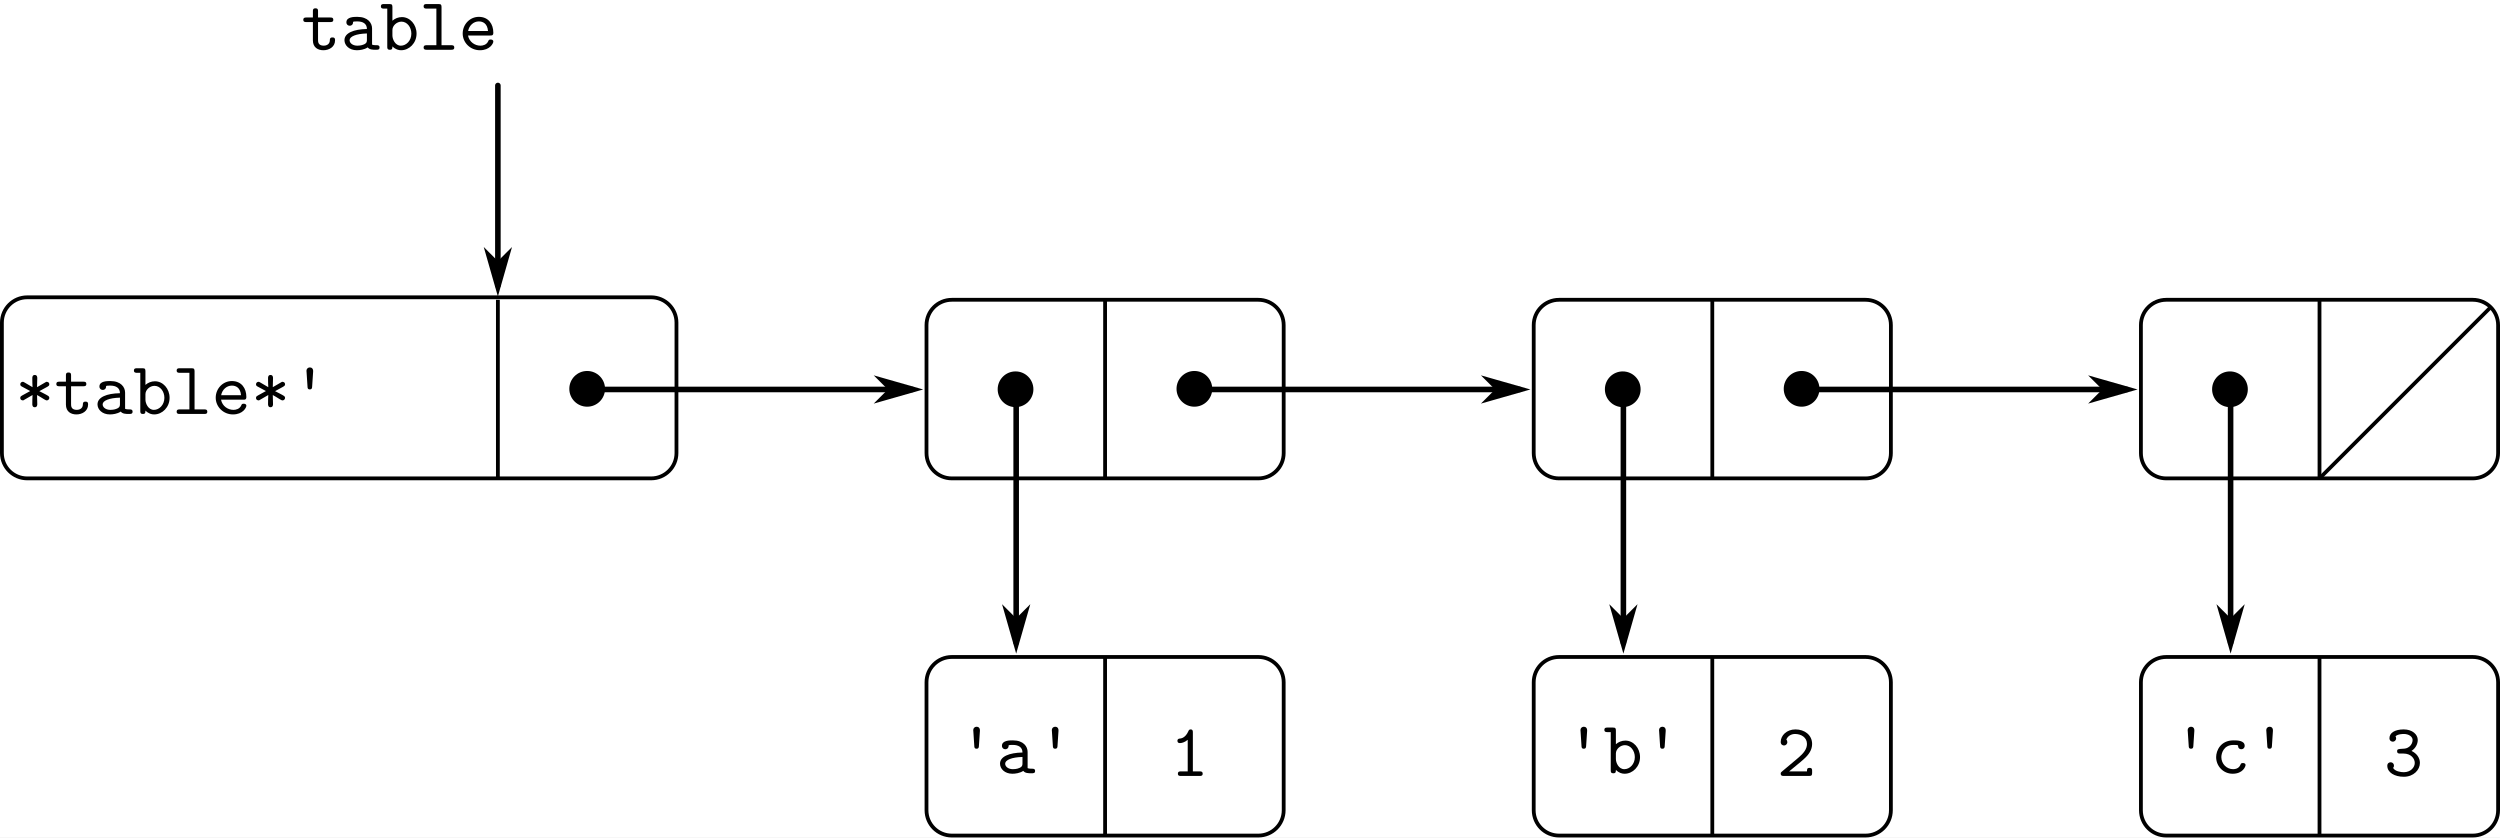
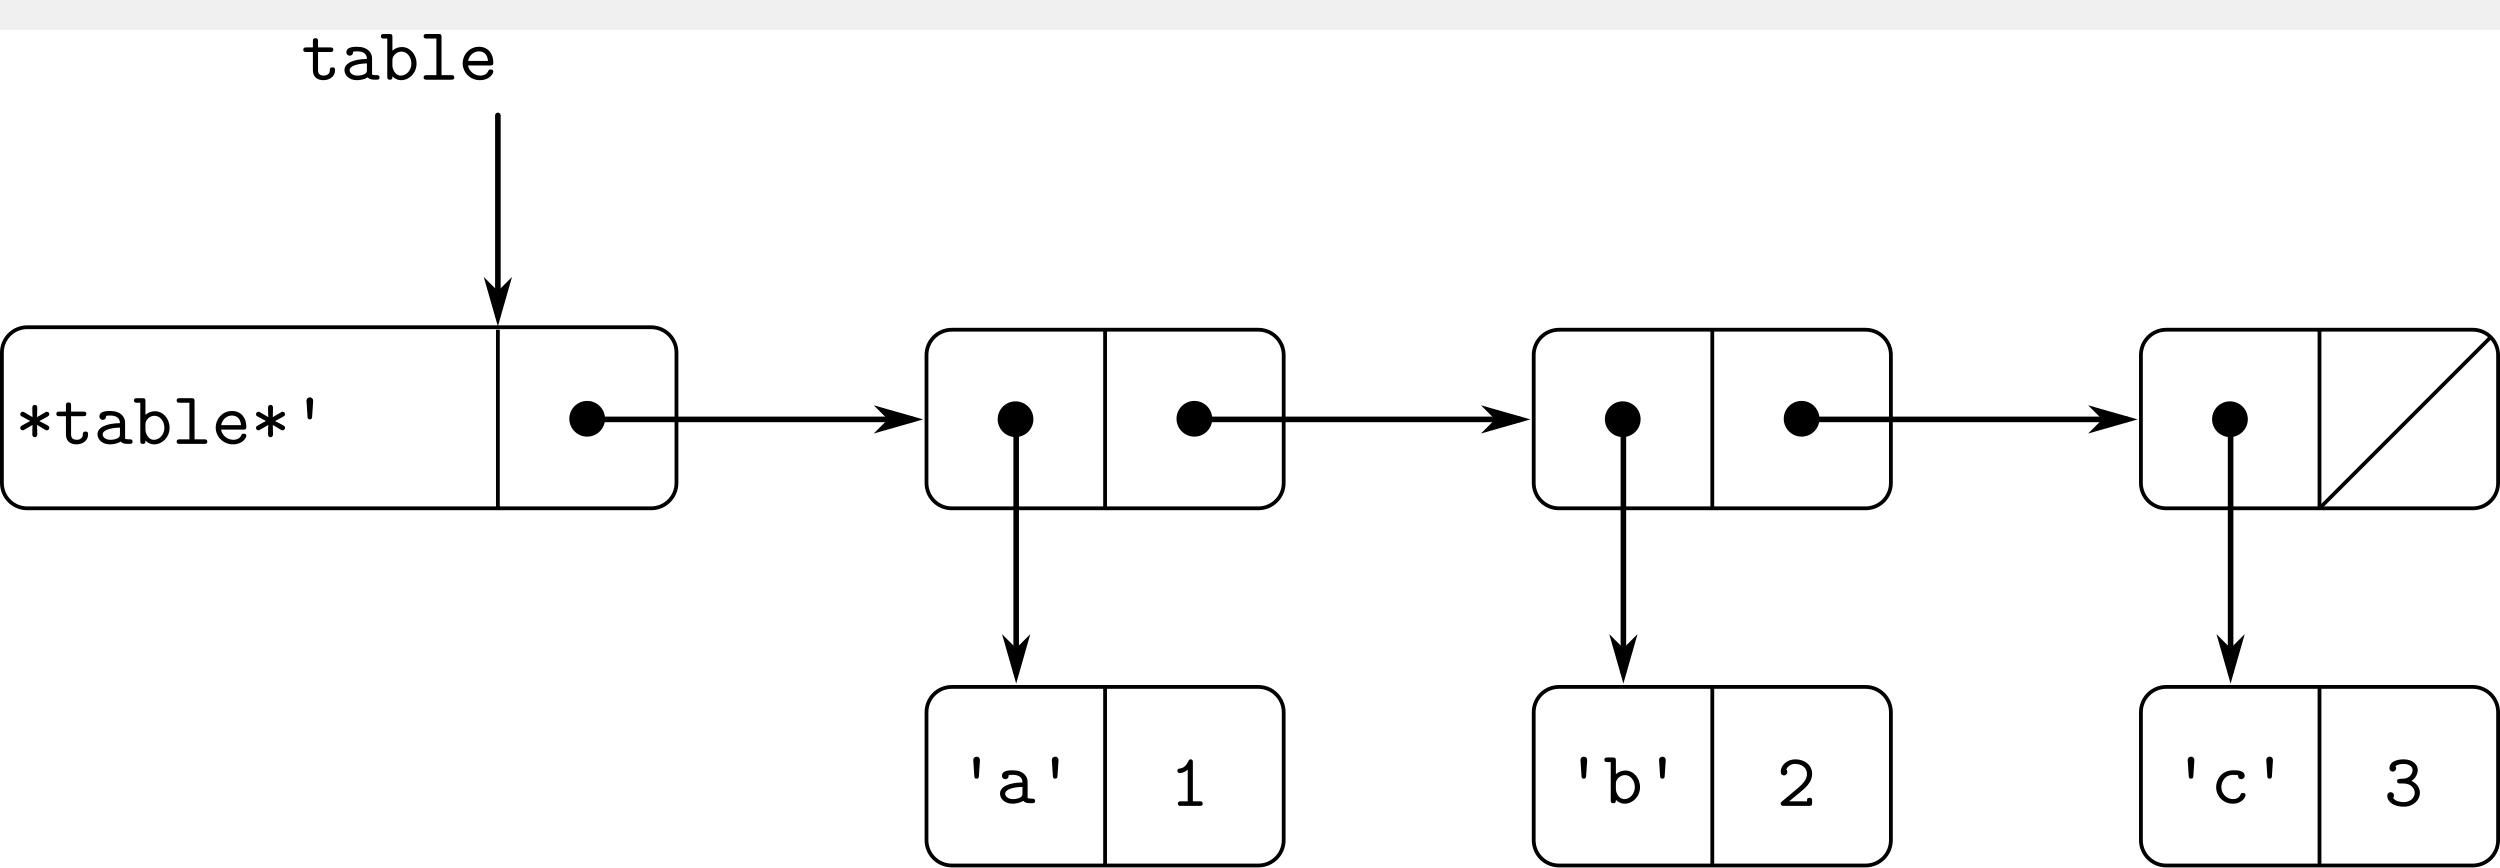
- <svg xmlns="http://www.w3.org/2000/svg" preserveAspectRatio="xMinYMin meet" viewBox="0 0 668.106 223.807" id="svg6534" version="1.1" width="668.106" height="223.807">
+ <svg xmlns="http://www.w3.org/2000/svg" preserveAspectRatio="xMinYMin meet" viewBox="0 -8 668.106 231.807" id="svg6534" version="1.1" width="668.106" height="231.807">
  <defs id="defs6536">
    <marker refX="0" refY="0" orient="auto" id="Arrow1Mstart" style="overflow:visible">
      <path d="M 0,0 5,-5 -12.5,0 5,5 Z" transform="matrix(0.4,0,0,0.4,4,0)" id="path4565" style="fill:#000000;fill-rule:evenodd;stroke:#000000;stroke-width:1pt;marker-start:none" />
    </marker>
    <marker refX="0" refY="0" orient="auto" id="marker7077" style="overflow:visible">
      <path d="M 0,0 5,-5 -12.5,0 5,5 Z" transform="matrix(0.4,0,0,0.4,4,0)" id="path7079" style="fill:#000000;fill-rule:evenodd;stroke:#000000;stroke-width:1pt;marker-start:none" />
    </marker>
    <marker refX="0" refY="0" orient="auto" id="marker7081" style="overflow:visible">
      <path d="M 0,0 5,-5 -12.5,0 5,5 Z" transform="matrix(0.4,0,0,0.4,4,0)" id="path7083" style="fill:#000000;fill-rule:evenodd;stroke:#000000;stroke-width:1pt;marker-start:none" />
    </marker>
    <marker refX="0" refY="0" orient="auto" id="Arrow1Mstart-8" style="overflow:visible">
      <path d="M 0,0 5,-5 -12.5,0 5,5 Z" transform="matrix(0.4,0,0,0.4,4,0)" id="path4565-5" style="fill:#000000;fill-rule:evenodd;stroke:#000000;stroke-width:1pt;marker-start:none" />
    </marker>
    <marker refX="0" refY="0" orient="auto" id="marker7171" style="overflow:visible">
      <path d="M 0,0 5,-5 -12.5,0 5,5 Z" transform="matrix(0.4,0,0,0.4,4,0)" id="path7173" style="fill:#000000;fill-rule:evenodd;stroke:#000000;stroke-width:1pt;marker-start:none" />
    </marker>
    <marker refX="0" refY="0" orient="auto" id="Arrow1Mstart-84" style="overflow:visible">
      <path d="M 0,0 5,-5 -12.5,0 5,5 Z" transform="matrix(0.4,0,0,0.4,4,0)" id="path4565-7" style="fill:#000000;fill-rule:evenodd;stroke:#000000;stroke-width:1pt;marker-start:none" />
    </marker>
    <marker refX="0" refY="0" orient="auto" id="marker7267" style="overflow:visible">
      <path d="M 0,0 5,-5 -12.5,0 5,5 Z" transform="matrix(0.4,0,0,0.4,4,0)" id="path7269" style="fill:#000000;fill-rule:evenodd;stroke:#000000;stroke-width:1pt;marker-start:none" />
    </marker>
    <marker refX="0" refY="0" orient="auto" id="Arrow1Mstart-5" style="overflow:visible">
      <path d="M 0,0 5,-5 -12.5,0 5,5 Z" transform="matrix(0.4,0,0,0.4,4,0)" id="path4565-0" style="fill:#000000;fill-rule:evenodd;stroke:#000000;stroke-width:1pt;marker-start:none" />
    </marker>
    <marker refX="0" refY="0" orient="auto" id="Arrow1Mstart-9" style="overflow:visible">
      <path d="M 0,0 5,-5 -12.5,0 5,5 Z" transform="matrix(0.4,0,0,0.4,4,0)" id="path4565-03" style="fill:#000000;fill-rule:evenodd;stroke:#000000;stroke-width:1pt;marker-start:none" />
    </marker>
    <marker refX="0" refY="0" orient="auto" id="marker3084" style="overflow:visible">
      <path d="M 0,0 5,-5 -12.5,0 5,5 Z" transform="matrix(0.4,0,0,0.4,4,0)" id="path3086" style="fill:#000000;fill-rule:evenodd;stroke:#000000;stroke-width:1pt;marker-start:none" />
    </marker>
    <marker refX="0" refY="0" orient="auto" id="Arrow1Mstart-3" style="overflow:visible">
      <path d="M 0,0 5,-5 -12.5,0 5,5 Z" transform="matrix(0.4,0,0,0.4,4,0)" id="path4565-9" style="fill:#000000;fill-rule:evenodd;stroke:#000000;stroke-width:1pt;marker-start:none" />
    </marker>
    <marker refX="0" refY="0" orient="auto" id="marker3241" style="overflow:visible">
      <path d="M 0,0 5,-5 -12.5,0 5,5 Z" transform="matrix(0.4,0,0,0.4,4,0)" id="path3243" style="fill:#000000;fill-rule:evenodd;stroke:#000000;stroke-width:1pt;marker-start:none" />
    </marker>
    <marker refX="0" refY="0" orient="auto" id="marker3245" style="overflow:visible">
      <path d="M 0,0 5,-5 -12.5,0 5,5 Z" transform="matrix(0.4,0,0,0.4,4,0)" id="path3247" style="fill:#000000;fill-rule:evenodd;stroke:#000000;stroke-width:1pt;marker-start:none" />
    </marker>
    <marker refX="0" refY="0" orient="auto" id="marker3249" style="overflow:visible">
      <path d="M 0,0 5,-5 -12.5,0 5,5 Z" transform="matrix(0.4,0,0,0.4,4,0)" id="path3251" style="fill:#000000;fill-rule:evenodd;stroke:#000000;stroke-width:1pt;marker-start:none" />
    </marker>
    <marker refX="0" refY="0" orient="auto" id="marker3253" style="overflow:visible">
      <path d="M 0,0 5,-5 -12.5,0 5,5 Z" transform="matrix(0.4,0,0,0.4,4,0)" id="path3255" style="fill:#000000;fill-rule:evenodd;stroke:#000000;stroke-width:1pt;marker-start:none" />
    </marker>
    <marker refX="0" refY="0" orient="auto" id="marker3257" style="overflow:visible">
      <path d="M 0,0 5,-5 -12.5,0 5,5 Z" transform="matrix(0.4,0,0,0.4,4,0)" id="path3259" style="fill:#000000;fill-rule:evenodd;stroke:#000000;stroke-width:1pt;marker-start:none" />
    </marker>
    <marker refX="0" refY="0" orient="auto" id="Arrow1Mstart-4" style="overflow:visible">
      <path d="M 0,0 5,-5 -12.5,0 5,5 Z" transform="matrix(0.4,0,0,0.4,4,0)" id="path4565-1" style="fill:#000000;fill-rule:evenodd;stroke:#000000;stroke-width:1pt;marker-start:none" />
    </marker>
    <marker refX="0" refY="0" orient="auto" id="Arrow1Mstart-1" style="overflow:visible">
      <path d="M 0,0 5,-5 -12.5,0 5,5 Z" transform="matrix(0.4,0,0,0.4,4,0)" id="path4565-3" style="fill:#000000;fill-rule:evenodd;stroke:#000000;stroke-width:1pt;marker-start:none" />
    </marker>
    <marker refX="0" refY="0" orient="auto" id="Arrow1Mstart-82" style="overflow:visible">
      <path d="M 0,0 5,-5 -12.5,0 5,5 Z" transform="matrix(0.4,0,0,0.4,4,0)" id="path4565-90" style="fill:#000000;fill-rule:evenodd;stroke:#000000;stroke-width:1pt;marker-start:none" />
    </marker>
    <marker refX="0" refY="0" orient="auto" id="Arrow1Mstart-93" style="overflow:visible">
      <path d="M 0,0 5,-5 -12.5,0 5,5 Z" transform="matrix(0.4,0,0,0.4,4,0)" id="path4565-54" style="fill:#000000;fill-rule:evenodd;stroke:#000000;stroke-width:1pt;marker-start:none" />
    </marker>
  </defs>
  <rect width="100%" height="100%" fill="white" />
  <g transform="translate(0.5402342,-77.45758)" id="layer2" style="display:inline">
    <rect width="180.274" height="48.392" rx="6.764" ry="6.764" x="-0.033" y="156.91" id="rect3794-7-1-0-5-6" style="fill:none;fill-opacity:1;stroke:#000000;stroke-width:1.015;stroke-linecap:round;stroke-linejoin:round;stroke-miterlimit:4;stroke-dasharray:none;stroke-dashoffset:0;stroke-opacity:1" />
    <rect width="95.454" height="47.727" rx="6.764" ry="6.764" x="247.059" y="157.576" id="rect3794-7-1-0-5" style="fill:none;fill-opacity:1;stroke:#000000;stroke-width:1.015;stroke-linecap:round;stroke-linejoin:round;stroke-miterlimit:4;stroke-dasharray:none;stroke-dashoffset:0;stroke-opacity:1" />
    <rect width="95.454" height="47.727" rx="6.764" ry="6.764" x="409.332" y="157.576" id="rect3794-7-1-0-5-5" style="fill:none;fill-opacity:1;stroke:#000000;stroke-width:1.015;stroke-linecap:round;stroke-linejoin:round;stroke-miterlimit:4;stroke-dasharray:none;stroke-dashoffset:0;stroke-opacity:1" />
    <rect width="95.454" height="47.727" rx="6.764" ry="6.764" x="571.604" y="157.576" id="rect3794-7-1-0-6-6" style="fill:none;fill-opacity:1;stroke:#000000;stroke-width:1.015;stroke-linecap:round;stroke-linejoin:round;stroke-miterlimit:4;stroke-dasharray:none;stroke-dashoffset:0;stroke-opacity:1" />
    <rect width="95.454" height="47.727" rx="6.764" ry="6.764" x="247.059" y="253.03" id="rect3794-7-1-0-5-6-0" style="fill:none;fill-opacity:1;stroke:#000000;stroke-width:1.015;stroke-linecap:round;stroke-linejoin:round;stroke-miterlimit:4;stroke-dasharray:none;stroke-dashoffset:0;stroke-opacity:1" />
    <rect width="95.454" height="47.727" rx="6.764" ry="6.764" x="409.332" y="253.03" id="rect3794-7-1-0-5-8" style="fill:none;fill-opacity:1;stroke:#000000;stroke-width:1.015;stroke-linecap:round;stroke-linejoin:round;stroke-miterlimit:4;stroke-dasharray:none;stroke-dashoffset:0;stroke-opacity:1" />
    <rect width="95.454" height="47.727" rx="6.764" ry="6.764" x="571.604" y="253.03" id="rect3794-7-1-0-5-5-9" style="fill:none;fill-opacity:1;stroke:#000000;stroke-width:1.015;stroke-linecap:round;stroke-linejoin:round;stroke-miterlimit:4;stroke-dasharray:none;stroke-dashoffset:0;stroke-opacity:1" />
  </g>
  <g transform="translate(0.5402342,-77.45758)" id="layer4" style="display:inline">
    <path d="M 405.514,181.541 H 319.605" id="path4554-5-2-3-85" style="display:inline;fill:none;stroke:#000000;stroke-width:1.488;stroke-linecap:round;stroke-linejoin:round;stroke-miterlimit:4;stroke-dasharray:none;stroke-opacity:1;marker-start:url(#Arrow1Mstart)" />
    <path d="m 120,84.862 a 2.5,2.5 0 1 1 -5,0 2.5,2.5 0 1 1 5,0 z" transform="matrix(1.909087,0,0,1.909087,94.33247,19.36177)" id="path4491-44-0-1" style="display:inline;fill:#000000;fill-opacity:1;stroke:#000000;stroke-width:0;stroke-linecap:round;stroke-linejoin:round;stroke-miterlimit:4;stroke-dasharray:none;stroke-dashoffset:0;stroke-opacity:1" />
    <path d="m 120,84.862 a 2.5,2.5 0 1 1 -5,0 2.5,2.5 0 1 1 5,0 z" transform="matrix(1.909087,0,0,1.909087,46.53709,19.47986)" id="path4491-4-7-7" style="display:inline;fill:#000000;fill-opacity:1;stroke:#000000;stroke-width:0;stroke-linecap:round;stroke-linejoin:round;stroke-miterlimit:4;stroke-dasharray:none;stroke-dashoffset:0;stroke-opacity:1" />
    <path d="M 271.025,249.212 V 182.394" id="path4554-5-0-27" style="display:inline;fill:none;stroke:#000000;stroke-width:1.488;stroke-linecap:round;stroke-linejoin:round;stroke-miterlimit:4;stroke-dasharray:none;stroke-opacity:1;marker-start:url(#Arrow1Mstart)" />
    <path d="m 619.331,157.576 v 47.727" id="path4405-1-3-84-0" style="fill:none;stroke:#000000;stroke-width:1.015;stroke-linecap:butt;stroke-linejoin:miter;stroke-miterlimit:4;stroke-dasharray:none;stroke-opacity:1" />
    <path d="m 120,84.862 a 2.5,2.5 0 1 1 -5,0 2.5,2.5 0 1 1 5,0 z" transform="matrix(1.909087,0,0,1.909087,371.0818,19.47986)" id="path4491-4-7-6-8" style="display:inline;fill:#000000;fill-opacity:1;stroke:#000000;stroke-width:0;stroke-linecap:round;stroke-linejoin:round;stroke-miterlimit:4;stroke-dasharray:none;stroke-dashoffset:0;stroke-opacity:1" />
    <path d="M 595.57,249.212 V 182.394" id="path4554-5-0-7-2" style="display:inline;fill:none;stroke:#000000;stroke-width:1.488;stroke-linecap:round;stroke-linejoin:round;stroke-miterlimit:4;stroke-dasharray:none;stroke-opacity:1;marker-start:url(#Arrow1Mstart)" />
    <path d="M 619.331,205.303 665.149,159.485" id="path4373-3" style="fill:none;stroke:#000000;stroke-width:1.015;stroke-linecap:butt;stroke-linejoin:round;stroke-miterlimit:4;stroke-dasharray:none;stroke-opacity:1" />
    <path d="m 294.787,157.576 v 47.727" id="path4405-1-3-3" style="fill:none;stroke:#000000;stroke-width:1.015;stroke-linecap:butt;stroke-linejoin:miter;stroke-miterlimit:4;stroke-dasharray:none;stroke-opacity:1" />
    <path d="M 243.241,181.541 H 157.332" id="path4554-5-2-3-85-7" style="display:inline;fill:none;stroke:#000000;stroke-width:1.488;stroke-linecap:round;stroke-linejoin:round;stroke-miterlimit:4;stroke-dasharray:none;stroke-opacity:1;marker-start:url(#Arrow1Mstart)" />
    <path d="m 120,84.862 a 2.5,2.5 0 1 1 -5,0 2.5,2.5 0 1 1 5,0 z" transform="matrix(1.909087,0,0,1.909087,-67.9399,19.36177)" id="path4491-44-0-1-7" style="display:inline;fill:#000000;fill-opacity:1;stroke:#000000;stroke-width:0;stroke-linecap:round;stroke-linejoin:round;stroke-miterlimit:4;stroke-dasharray:none;stroke-dashoffset:0;stroke-opacity:1" />
    <path d="m 132.514,157.576 v 47.727" id="path4405-1-3-3-4" style="fill:none;stroke:#000000;stroke-width:1.015;stroke-linecap:butt;stroke-linejoin:miter;stroke-miterlimit:4;stroke-dasharray:none;stroke-opacity:1" />
    <path d="M 132.514,153.757 V 100.303" id="path4554-9-4-6" style="display:inline;fill:none;stroke:#000000;stroke-width:1.488;stroke-linecap:round;stroke-linejoin:round;stroke-miterlimit:4;stroke-dasharray:none;stroke-opacity:1;marker-start:url(#Arrow1Mstart)" />
    <path d="m 457.059,253.03 v 47.727" id="path4405-1-3-3-43" style="fill:none;stroke:#000000;stroke-width:1.015;stroke-linecap:butt;stroke-linejoin:miter;stroke-miterlimit:4;stroke-dasharray:none;stroke-opacity:1" />
    <path d="m 294.787,253.03 v 47.727" id="path4405-1-3-3-4-2" style="fill:none;stroke:#000000;stroke-width:1.015;stroke-linecap:butt;stroke-linejoin:miter;stroke-miterlimit:4;stroke-dasharray:none;stroke-opacity:1" />
    <path d="m 619.331,253.03 v 47.727" id="path4405-1-3-3-8-8" style="fill:none;stroke:#000000;stroke-width:1.015;stroke-linecap:butt;stroke-linejoin:miter;stroke-miterlimit:4;stroke-dasharray:none;stroke-opacity:1" />
    <path d="M 567.786,181.541 H 481.877" id="path4554-5-2-3-85-3" style="display:inline;fill:none;stroke:#000000;stroke-width:1.488;stroke-linecap:round;stroke-linejoin:round;stroke-miterlimit:4;stroke-dasharray:none;stroke-opacity:1;marker-start:url(#Arrow1Mstart)" />
    <path d="M 433.298,249.212 V 182.394" id="path4554-5-0-27-65" style="display:inline;fill:none;stroke:#000000;stroke-width:1.488;stroke-linecap:round;stroke-linejoin:round;stroke-miterlimit:4;stroke-dasharray:none;stroke-opacity:1;marker-start:url(#Arrow1Mstart)" />
    <path d="m 120,84.862 a 2.5,2.5 0 1 1 -5,0 2.5,2.5 0 1 1 5,0 z" transform="matrix(1.909087,0,0,1.909087,256.6048,19.36177)" id="path4491-44-0-1-73" style="display:inline;fill:#000000;fill-opacity:1;stroke:#000000;stroke-width:0;stroke-linecap:round;stroke-linejoin:round;stroke-miterlimit:4;stroke-dasharray:none;stroke-dashoffset:0;stroke-opacity:1" />
    <path d="m 120,84.862 a 2.5,2.5 0 1 1 -5,0 2.5,2.5 0 1 1 5,0 z" transform="matrix(1.909087,0,0,1.909087,208.8095,19.47987)" id="path4491-4-7-7-2" style="display:inline;fill:#000000;fill-opacity:1;stroke:#000000;stroke-width:0;stroke-linecap:round;stroke-linejoin:round;stroke-miterlimit:4;stroke-dasharray:none;stroke-dashoffset:0;stroke-opacity:1" />
    <path d="m 457.059,157.576 v 47.727" id="path4405-1-3-3-8" style="display:inline;fill:none;stroke:#000000;stroke-width:1.015;stroke-linecap:butt;stroke-linejoin:miter;stroke-miterlimit:4;stroke-dasharray:none;stroke-opacity:1" />
  </g>
  <g transform="translate(0.5402342,-77.45758)" id="layer5" style="display:inline">
    <text x="255.207" y="284.109" id="text3007-0-2-9-5" xml:space="preserve" style="font-style:normal;font-variant:normal;font-weight:normal;font-stretch:normal;font-size:20px;line-height:125%;font-family:'Latin Modern Mono', monospace;-inkscape-font-specification:Latin Modern Mono;letter-spacing:0px;word-spacing:0px;fill:#000000;fill-opacity:1;stroke:none">
      <tspan x="255.207" y="284.109" id="tspan3009-8-5-1-5" style="font-weight:normal;-inkscape-font-specification:Latin Modern Mono">'a'</tspan>
    </text>
    <text x="417.479" y="284.109" id="text3007-0-2-9" xml:space="preserve" style="font-style:normal;font-variant:normal;font-weight:normal;font-stretch:normal;font-size:20px;line-height:125%;font-family:'Latin Modern Mono', monospace;-inkscape-font-specification:Latin Modern Mono;letter-spacing:0px;word-spacing:0px;fill:#000000;fill-opacity:1;stroke:none">
      <tspan x="417.479" y="284.109" id="tspan3009-8-5-1" style="font-weight:normal;-inkscape-font-specification:Latin Modern Mono">'b'</tspan>
    </text>
    <text x="579.752" y="284.109" id="text3007-0-2-9-7" xml:space="preserve" style="font-style:normal;font-variant:normal;font-weight:normal;font-stretch:normal;font-size:20px;line-height:125%;font-family:'Latin Modern Mono', monospace;-inkscape-font-specification:Latin Modern Mono;letter-spacing:0px;word-spacing:0px;fill:#000000;fill-opacity:1;stroke:none">
      <tspan x="579.752" y="284.109" id="tspan3009-8-5-1-9" style="font-weight:normal;-inkscape-font-specification:Latin Modern Mono">'c'</tspan>
    </text>
    <text x="312.025" y="284.823" id="text3007-0-2-9-5-9" xml:space="preserve" style="font-style:normal;font-variant:normal;font-weight:normal;font-stretch:normal;font-size:20px;line-height:125%;font-family:'Latin Modern Mono', monospace;-inkscape-font-specification:Latin Modern Mono;letter-spacing:0px;word-spacing:0px;fill:#000000;fill-opacity:1;stroke:none">
      <tspan x="312.025" y="284.823" id="tspan3009-8-5-1-5-7" style="font-weight:normal;-inkscape-font-specification:Latin Modern Mono">1</tspan>
    </text>
    <text x="474.297" y="284.823" id="text3007-0-2-9-5-0" xml:space="preserve" style="font-style:normal;font-variant:normal;font-weight:normal;font-stretch:normal;font-size:20px;line-height:125%;font-family:'Latin Modern Mono', monospace;-inkscape-font-specification:Latin Modern Mono;letter-spacing:0px;word-spacing:0px;fill:#000000;fill-opacity:1;stroke:none">
      <tspan x="474.297" y="284.823" id="tspan3009-8-5-1-5-4" style="font-weight:normal;-inkscape-font-specification:Latin Modern Mono">2</tspan>
    </text>
    <text x="636.57" y="284.823" id="text3007-0-2-9-5-4" xml:space="preserve" style="font-style:normal;font-variant:normal;font-weight:normal;font-stretch:normal;font-size:20px;line-height:125%;font-family:'Latin Modern Mono', monospace;-inkscape-font-specification:Latin Modern Mono;letter-spacing:0px;word-spacing:0px;fill:#000000;fill-opacity:1;stroke:none">
      <tspan x="636.57" y="284.823" id="tspan3009-8-5-1-5-1" style="font-weight:normal;-inkscape-font-specification:Latin Modern Mono">3</tspan>
    </text>
    <text x="66.514" y="188.087" id="text3007-0-2-9-5-40" xml:space="preserve" style="font-style:normal;font-variant:normal;font-weight:normal;font-stretch:normal;font-size:20px;line-height:125%;font-family:'Latin Modern Mono', monospace;-inkscape-font-specification:Latin Modern Mono;text-align:center;letter-spacing:0px;word-spacing:0px;text-anchor:middle;fill:#000000;fill-opacity:1;stroke:none">
      <tspan x="66.514" y="188.087" dy="0 0 0 0 0 0 0 0" id="tspan3009-8-5-1-5-5" style="font-weight:normal;-inkscape-font-specification:Latin Modern Mono">'*table*'</tspan>
    </text>
    <text x="132.514" y="90.758" id="text3507" xml:space="preserve" style="font-style:normal;font-variant:normal;font-weight:normal;font-stretch:normal;font-size:20px;line-height:125%;font-family:'Latin Modern Mono', monospace;-inkscape-font-specification:Latin Modern Mono;text-align:center;letter-spacing:0px;word-spacing:0px;text-anchor:middle;fill:#000000;fill-opacity:1;stroke:none">
      <tspan x="132.514" y="90.758" id="tspan3509">table</tspan>
    </text>
  </g>
</svg>
